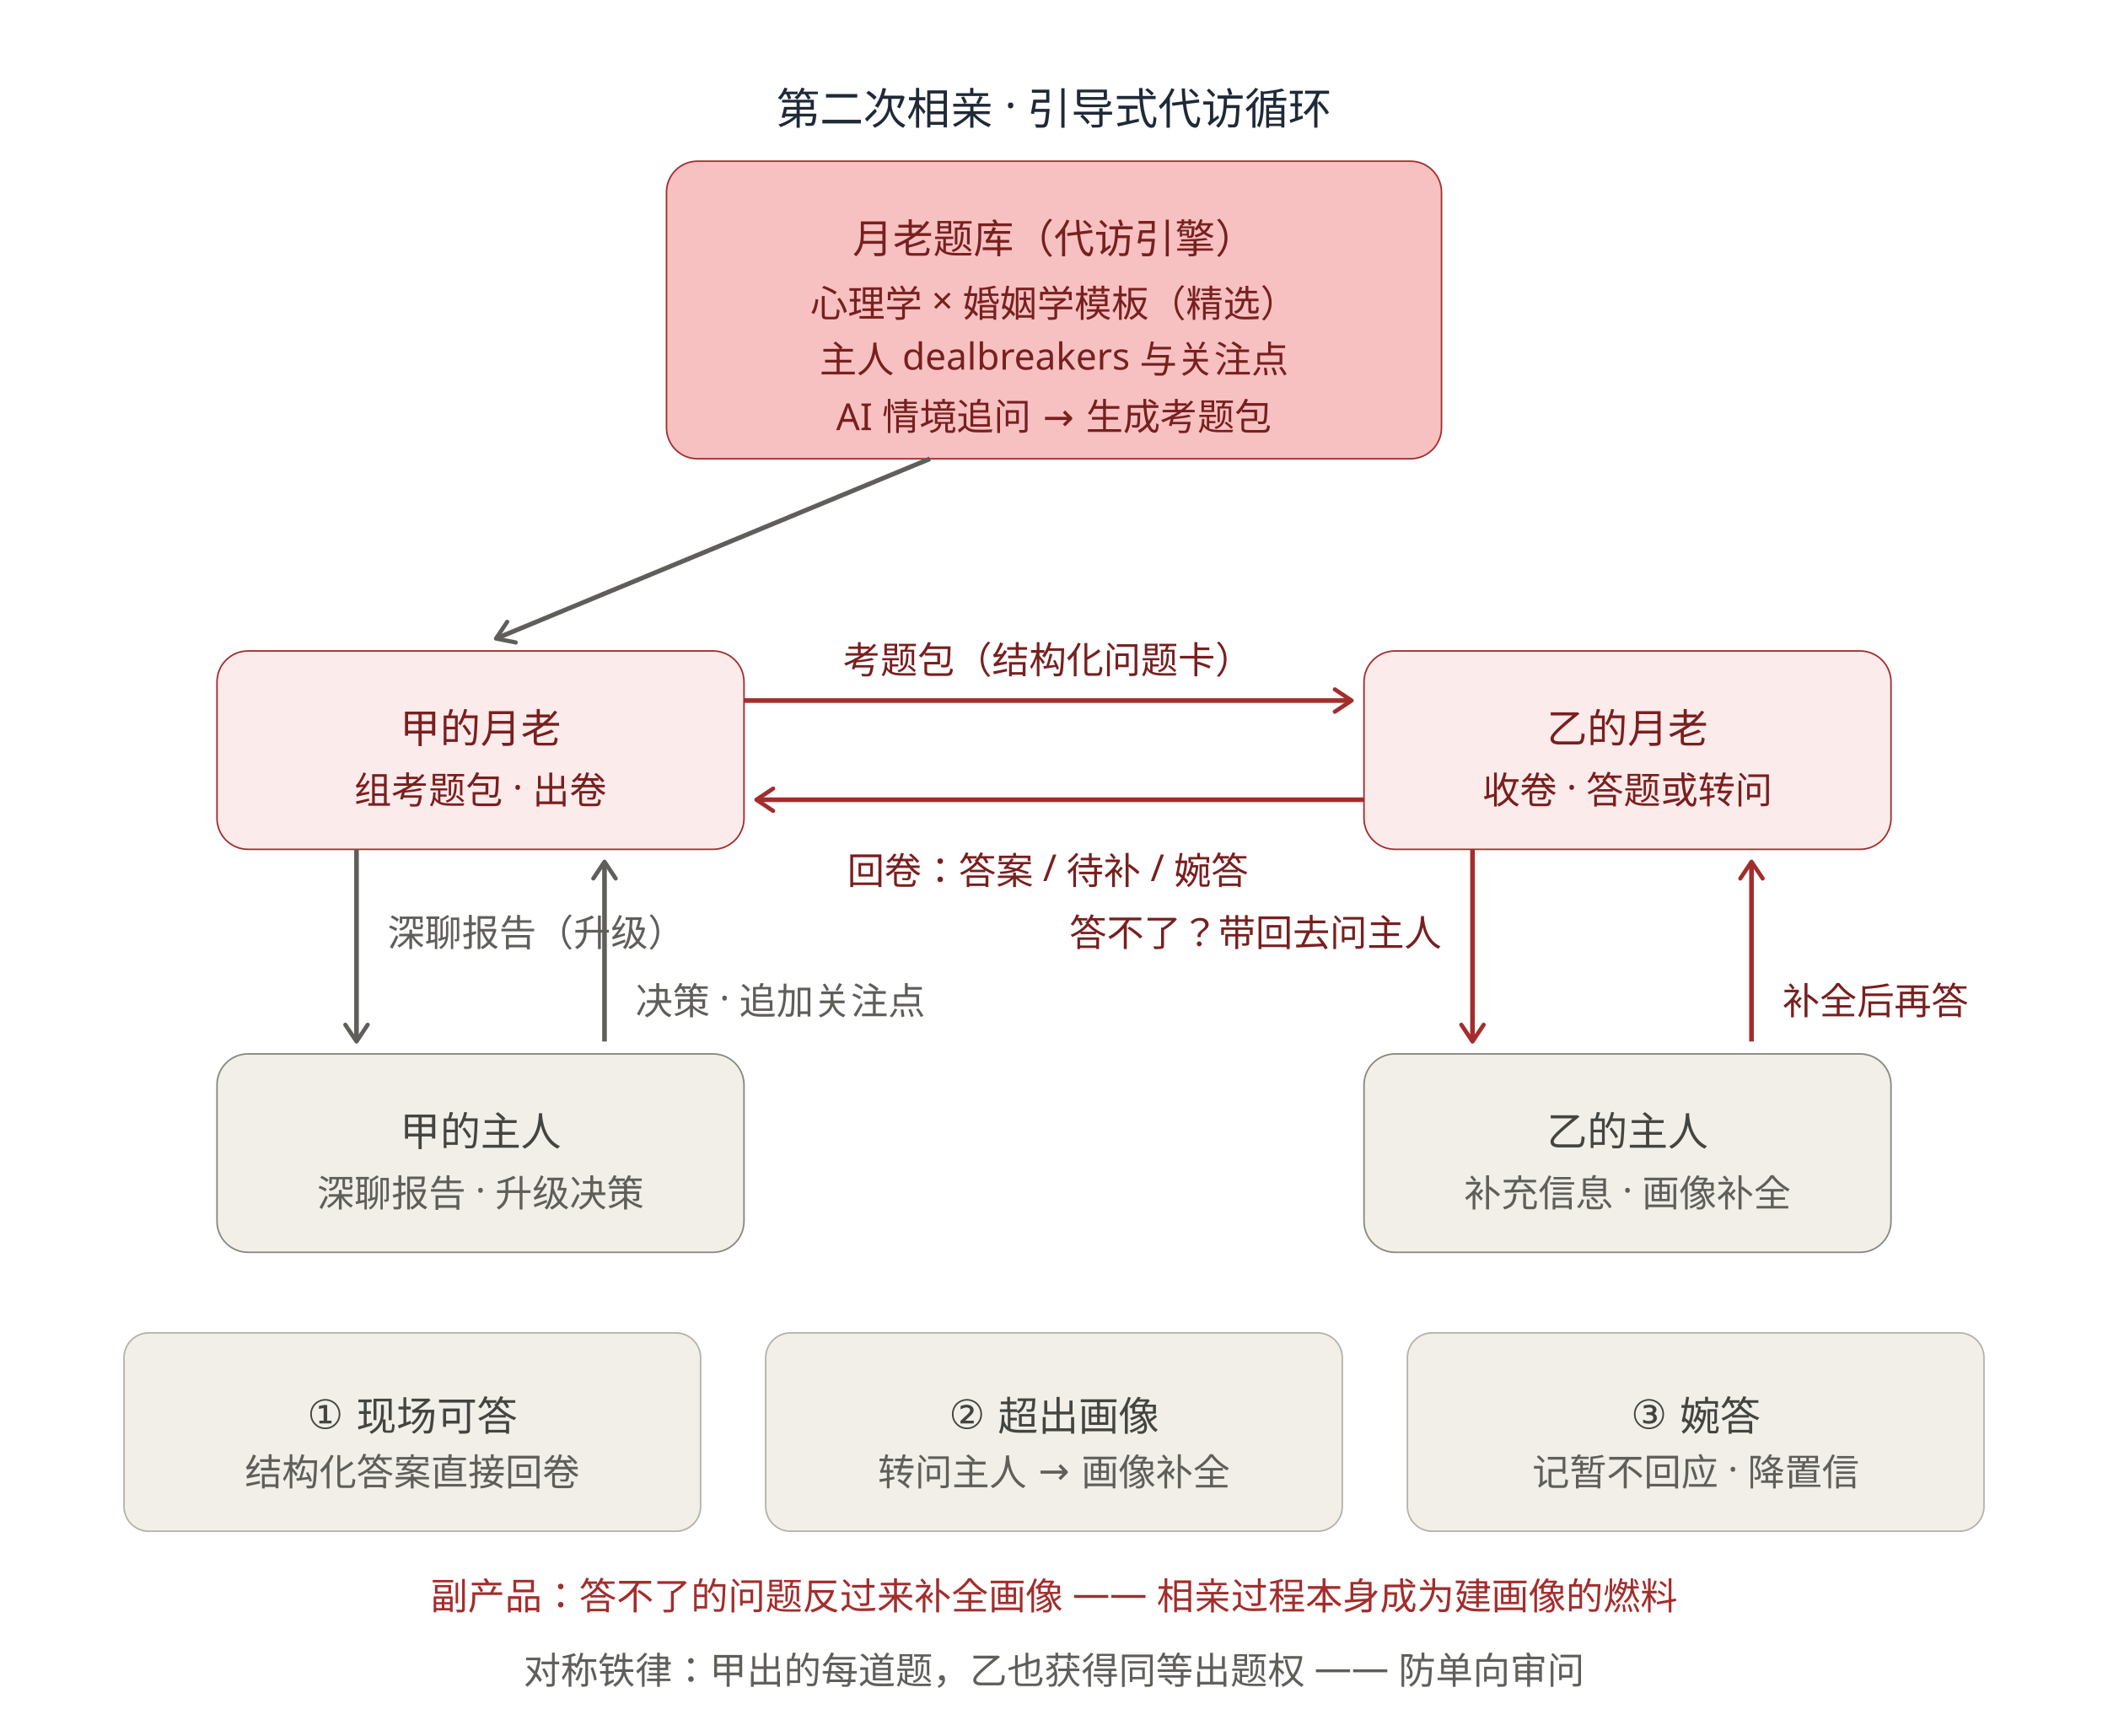
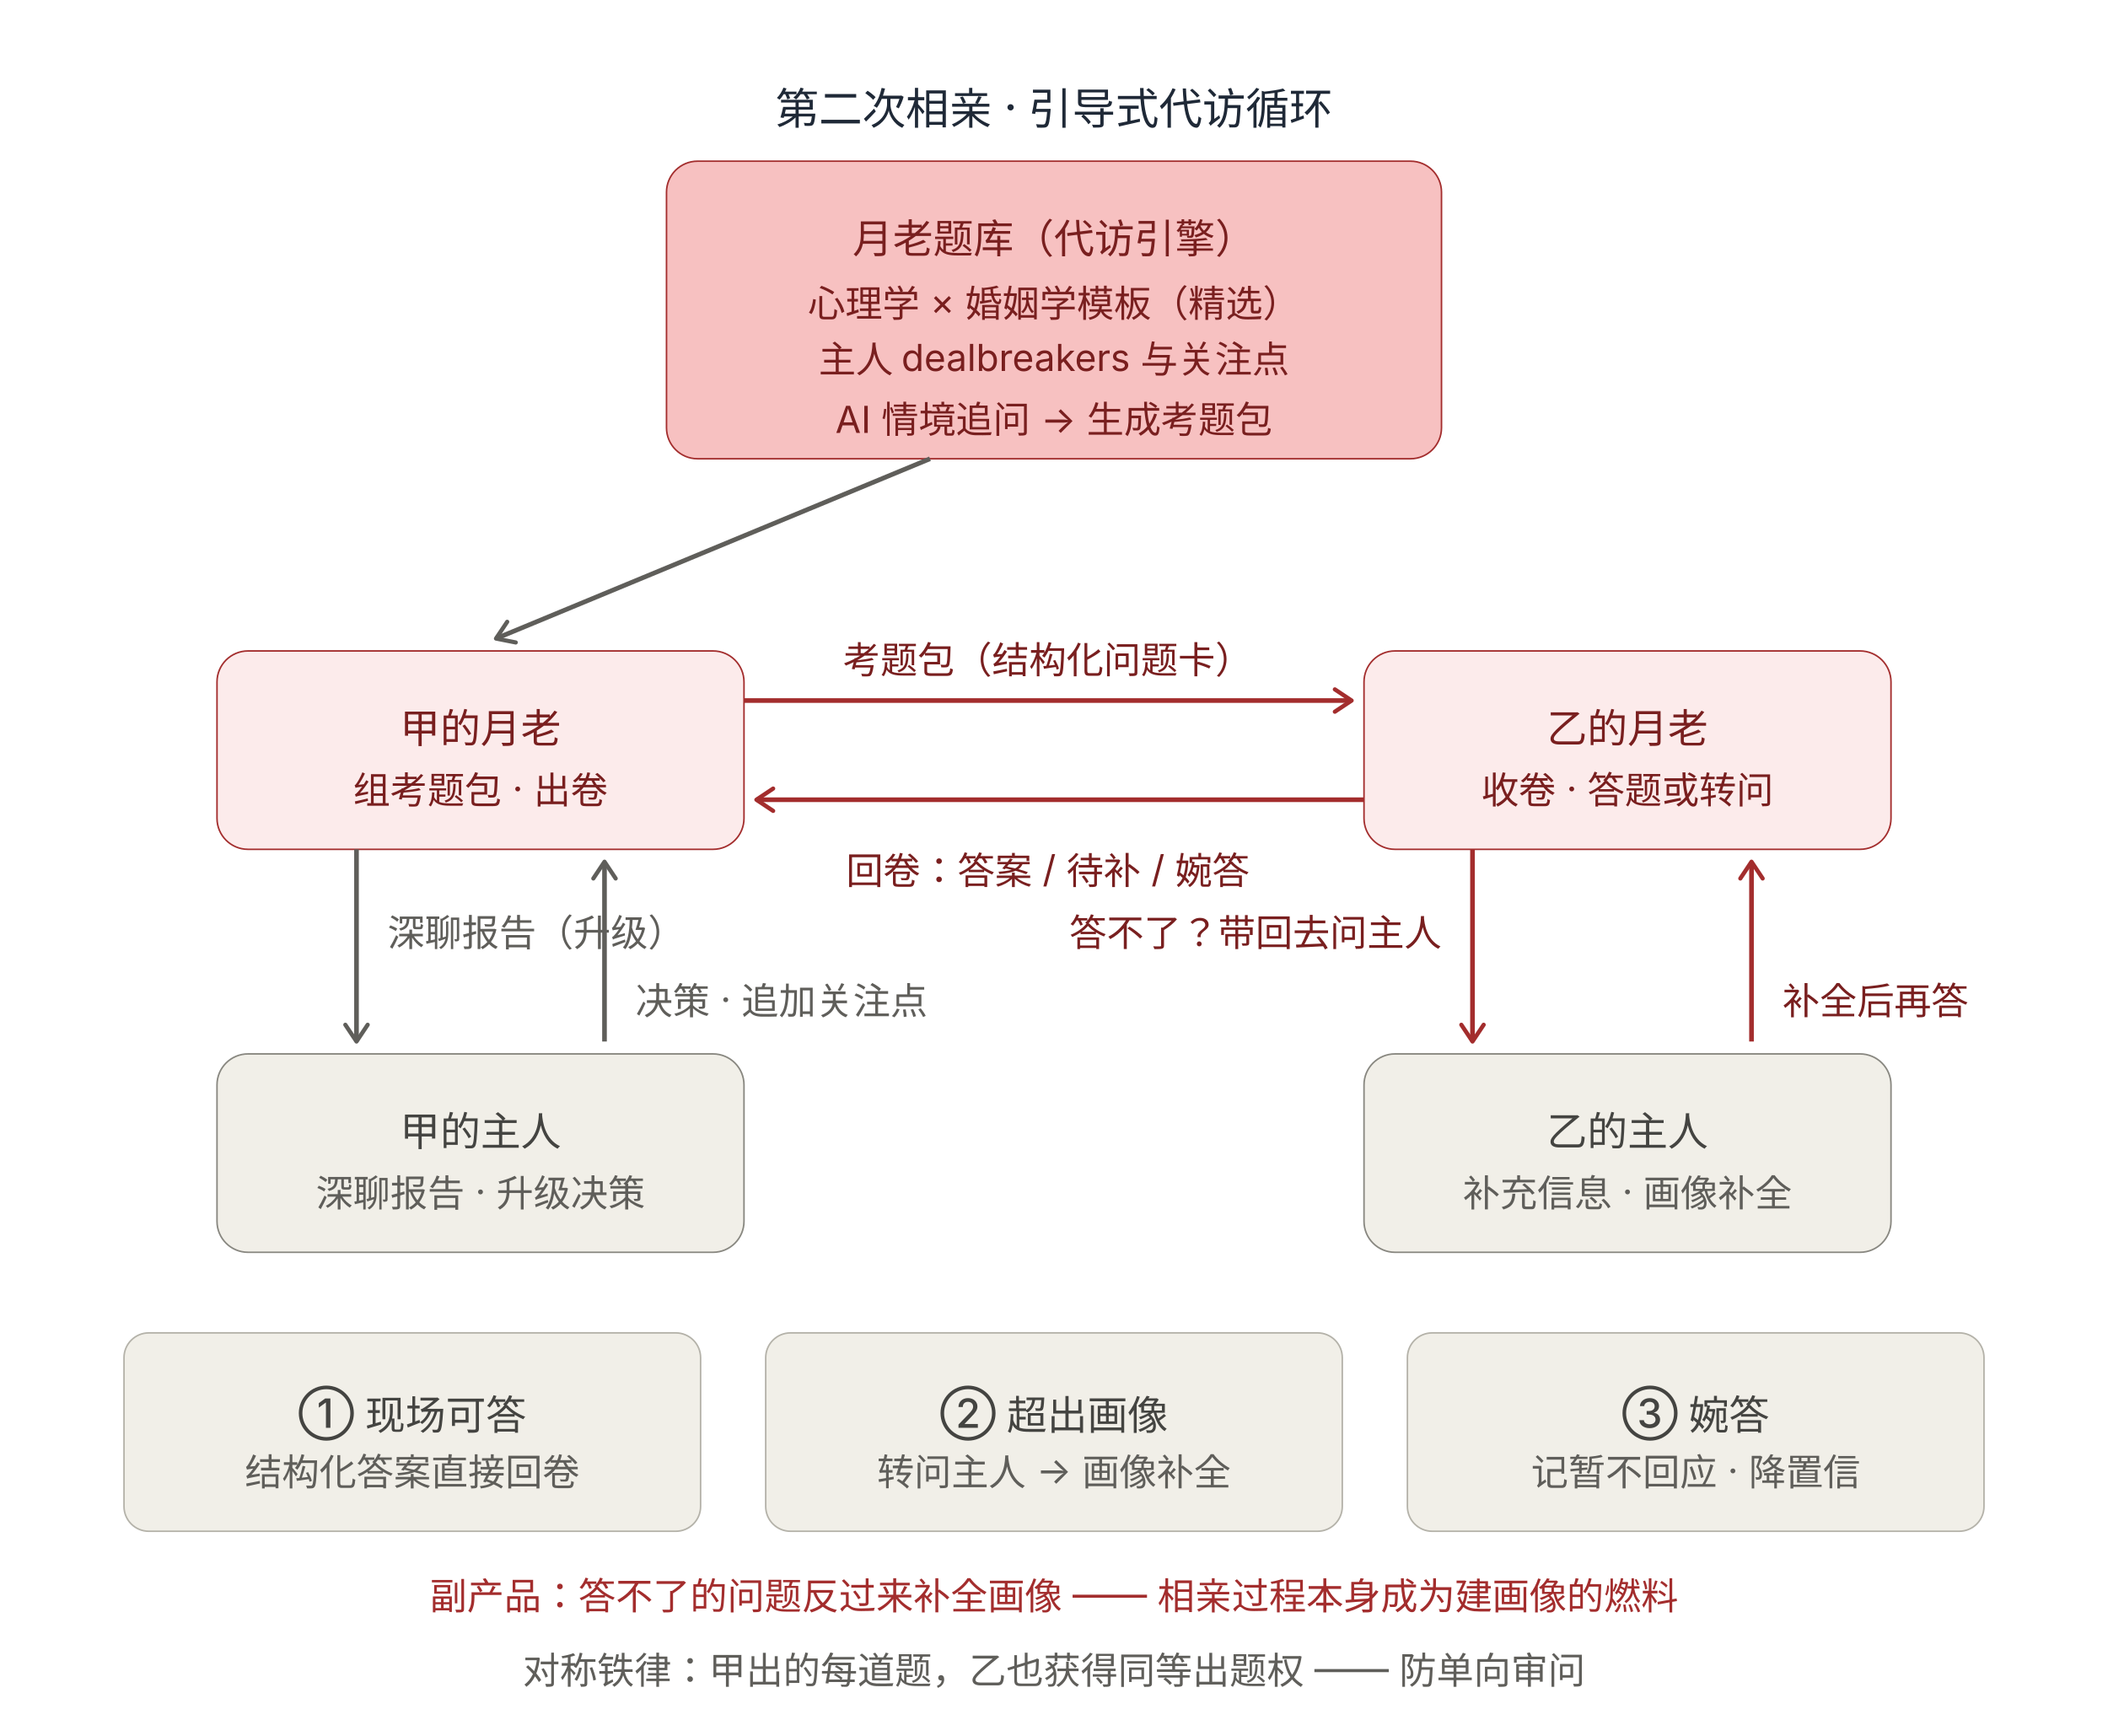
<svg xmlns="http://www.w3.org/2000/svg" viewBox="0 0 680 560" width="100%" role="img">
+   <style>
+     text { font-family: -apple-system,'Segoe UI','PingFang SC','Microsoft YaHei',sans-serif; }
+     text:not([fill]) { fill: #374151; }
+     .th { font-size: 13px; font-weight: bold; fill: #1F2937; }
+     .ts { font-size: 11px; fill: #374151; }
+     .c-gray rect:not([fill]) { fill: #F3F4F6; }
+     .c-red rect:not([fill]) { fill: #FBEAEC; }
+     .c-green rect:not([fill]) { fill: #EAF6EF; }
+     .c-amber rect:not([fill]) { fill: #FDF3E3; }
+     rect:not([stroke]):not([stroke-width]) { stroke: #C8102E; }
+     .c-gray rect:not([stroke]):not([stroke-width]) { stroke: #9CA3AF; }
+     .c-red rect:not([stroke]):not([stroke-width]) { stroke: #C8102E; }
+     .c-green rect:not([stroke]):not([stroke-width]) { stroke: #2E7D32; }
+     .c-amber rect:not([stroke]):not([stroke-width]) { stroke: #B45A00; }
+     .c-red .th:not([fill]) { fill: #C8102E; }
+     .c-green .th:not([fill]) { fill: #2E7D32; }
+     .c-amber .th:not([fill]) { fill: #B45A00; }
+   </style>
  <defs>
    <marker id="arrow" viewBox="0 0 10 10" refX="8" refY="5" markerWidth="6" markerHeight="6" orient="auto-start-reverse">
      <path d="M2 1L8 5L2 9" fill="none" stroke="context-stroke" stroke-width="1.5" stroke-linecap="round" stroke-linejoin="round" />
    </marker>
  </defs>
  <text x="340" y="34" text-anchor="middle" dominant-baseline="central" font-size="14" font-weight="500" fill="#1F2937" font-family="sans-serif">第二次相亲 · 引导式代访循环</text>
  <rect x="215" y="52" width="250" height="96" rx="10" fill="#F7C1C1" stroke="#A32D2D" stroke-width="0.5" />
  <text x="340" y="76" text-anchor="middle" dominant-baseline="central" font-size="13" font-weight="500" fill="#791F1F" font-family="sans-serif">月老题库（代访引擎）</text>
  <text x="340" y="97" text-anchor="middle" dominant-baseline="central" font-size="12" fill="#791F1F" font-family="sans-serif">心理学 × 婚姻学模板（精选）</text>
  <text x="340" y="115" text-anchor="middle" dominant-baseline="central" font-size="12" fill="#791F1F" font-family="sans-serif">主人 dealbreakers 与关注点</text>
  <text x="340" y="133" text-anchor="middle" dominant-baseline="central" font-size="12" fill="#791F1F" font-family="sans-serif">AI 情境追问 → 生成考题包</text>
  <path d="M300 148 L160 206" fill="none" stroke="#5F5E5A" stroke-width="1.5" marker-end="url(#arrow)" />
  <rect x="70" y="210" width="170" height="64" rx="10" fill="#FCEBEB" stroke="#A32D2D" stroke-width="0.5" />
  <text x="155" y="234" text-anchor="middle" dominant-baseline="central" font-size="13" font-weight="500" fill="#791F1F" font-family="sans-serif">甲的月老</text>
  <text x="155" y="254" text-anchor="middle" dominant-baseline="central" font-size="12" fill="#791F1F" font-family="sans-serif">组考题包 · 出卷</text>
  <rect x="440" y="210" width="170" height="64" rx="10" fill="#FCEBEB" stroke="#A32D2D" stroke-width="0.5" />
  <text x="525" y="234" text-anchor="middle" dominant-baseline="central" font-size="13" font-weight="500" fill="#791F1F" font-family="sans-serif">乙的月老</text>
  <text x="525" y="254" text-anchor="middle" dominant-baseline="central" font-size="12" fill="#791F1F" font-family="sans-serif">收卷 · 答题或转问</text>
  <path d="M240 226 L436 226" fill="none" stroke="#A32D2D" stroke-width="1.5" marker-end="url(#arrow)" />
  <text x="338" y="212" text-anchor="middle" dominant-baseline="central" font-size="12" fill="#791F1F" font-family="sans-serif">考题包（结构化问题卡）</text>
  <path d="M440 258 L244 258" fill="none" stroke="#A32D2D" stroke-width="1.5" marker-end="url(#arrow)" />
  <text x="338" y="280" text-anchor="middle" dominant-baseline="central" font-size="12" fill="#791F1F" font-family="sans-serif">回卷：答案 / 待补 / 婉答</text>
  <rect x="70" y="340" width="170" height="64" rx="10" fill="#F1EFE8" stroke="#888780" stroke-width="0.5" />
  <text x="155" y="364" text-anchor="middle" dominant-baseline="central" font-size="13" font-weight="500" fill="#444441" font-family="sans-serif">甲的主人</text>
  <text x="155" y="384" text-anchor="middle" dominant-baseline="central" font-size="12" fill="#5F5E5A" font-family="sans-serif">深聊报告 · 升级决策</text>
  <rect x="440" y="340" width="170" height="64" rx="10" fill="#F1EFE8" stroke="#888780" stroke-width="0.5" />
  <text x="525" y="364" text-anchor="middle" dominant-baseline="central" font-size="13" font-weight="500" fill="#444441" font-family="sans-serif">乙的主人</text>
  <text x="525" y="384" text-anchor="middle" dominant-baseline="central" font-size="12" fill="#5F5E5A" font-family="sans-serif">补充信息 · 画像补全</text>
  <path d="M115 274 L115 336" fill="none" stroke="#5F5E5A" stroke-width="1.5" marker-end="url(#arrow)" />
  <text x="125" y="300" text-anchor="start" dominant-baseline="central" font-size="12" fill="#5F5E5A" font-family="sans-serif">深聊报告（升级）</text>
  <path d="M195 336 L195 278" fill="none" stroke="#5F5E5A" stroke-width="1.5" marker-end="url(#arrow)" />
  <text x="205" y="322" text-anchor="start" dominant-baseline="central" font-size="12" fill="#5F5E5A" font-family="sans-serif">决策 · 追加关注点</text>
  <path d="M475 274 L475 336" fill="none" stroke="#A32D2D" stroke-width="1.5" marker-end="url(#arrow)" />
  <text x="465" y="300" text-anchor="end" dominant-baseline="central" font-size="12" fill="#791F1F" font-family="sans-serif">答不了？带回去问主人</text>
  <path d="M565 336 L565 278" fill="none" stroke="#A32D2D" stroke-width="1.5" marker-end="url(#arrow)" />
  <text x="575" y="322" text-anchor="start" dominant-baseline="central" font-size="12" fill="#791F1F" font-family="sans-serif">补全后再答</text>
  <rect x="40" y="430" width="186" height="64" rx="8" fill="#F1EFE8" stroke="#B4B2A9" stroke-width="0.5" />
  <text x="133" y="454" text-anchor="middle" dominant-baseline="central" font-size="13" font-weight="500" fill="#444441" font-family="sans-serif">① 现场可答</text>
  <text x="133" y="474" text-anchor="middle" dominant-baseline="central" font-size="12" fill="#5F5E5A" font-family="sans-serif">结构化答案直接回卷</text>
  <rect x="247" y="430" width="186" height="64" rx="8" fill="#F1EFE8" stroke="#B4B2A9" stroke-width="0.5" />
  <text x="340" y="454" text-anchor="middle" dominant-baseline="central" font-size="13" font-weight="500" fill="#444441" font-family="sans-serif">② 超出画像</text>
  <text x="340" y="474" text-anchor="middle" dominant-baseline="central" font-size="12" fill="#5F5E5A" font-family="sans-serif">转问主人 → 画像补全</text>
  <rect x="454" y="430" width="186" height="64" rx="8" fill="#F1EFE8" stroke="#B4B2A9" stroke-width="0.5" />
  <text x="547" y="454" text-anchor="middle" dominant-baseline="central" font-size="13" font-weight="500" fill="#444441" font-family="sans-serif">③ 婉答</text>
  <text x="547" y="474" text-anchor="middle" dominant-baseline="central" font-size="12" fill="#5F5E5A" font-family="sans-serif">记暂不回应 · 降置信</text>
  <text x="340" y="514" text-anchor="middle" dominant-baseline="central" font-size="12" fill="#A32D2D" font-family="sans-serif">副产品：答不了的问题反过来补全画像 —— 相亲过程本身成为建画像的燃料</text>
  <text x="340" y="538" text-anchor="middle" dominant-baseline="central" font-size="12" fill="#5F5E5A" font-family="sans-serif">对称铁律：甲出的每道题，乙也获得同等出题权 —— 防单向审问</text>
</svg>
